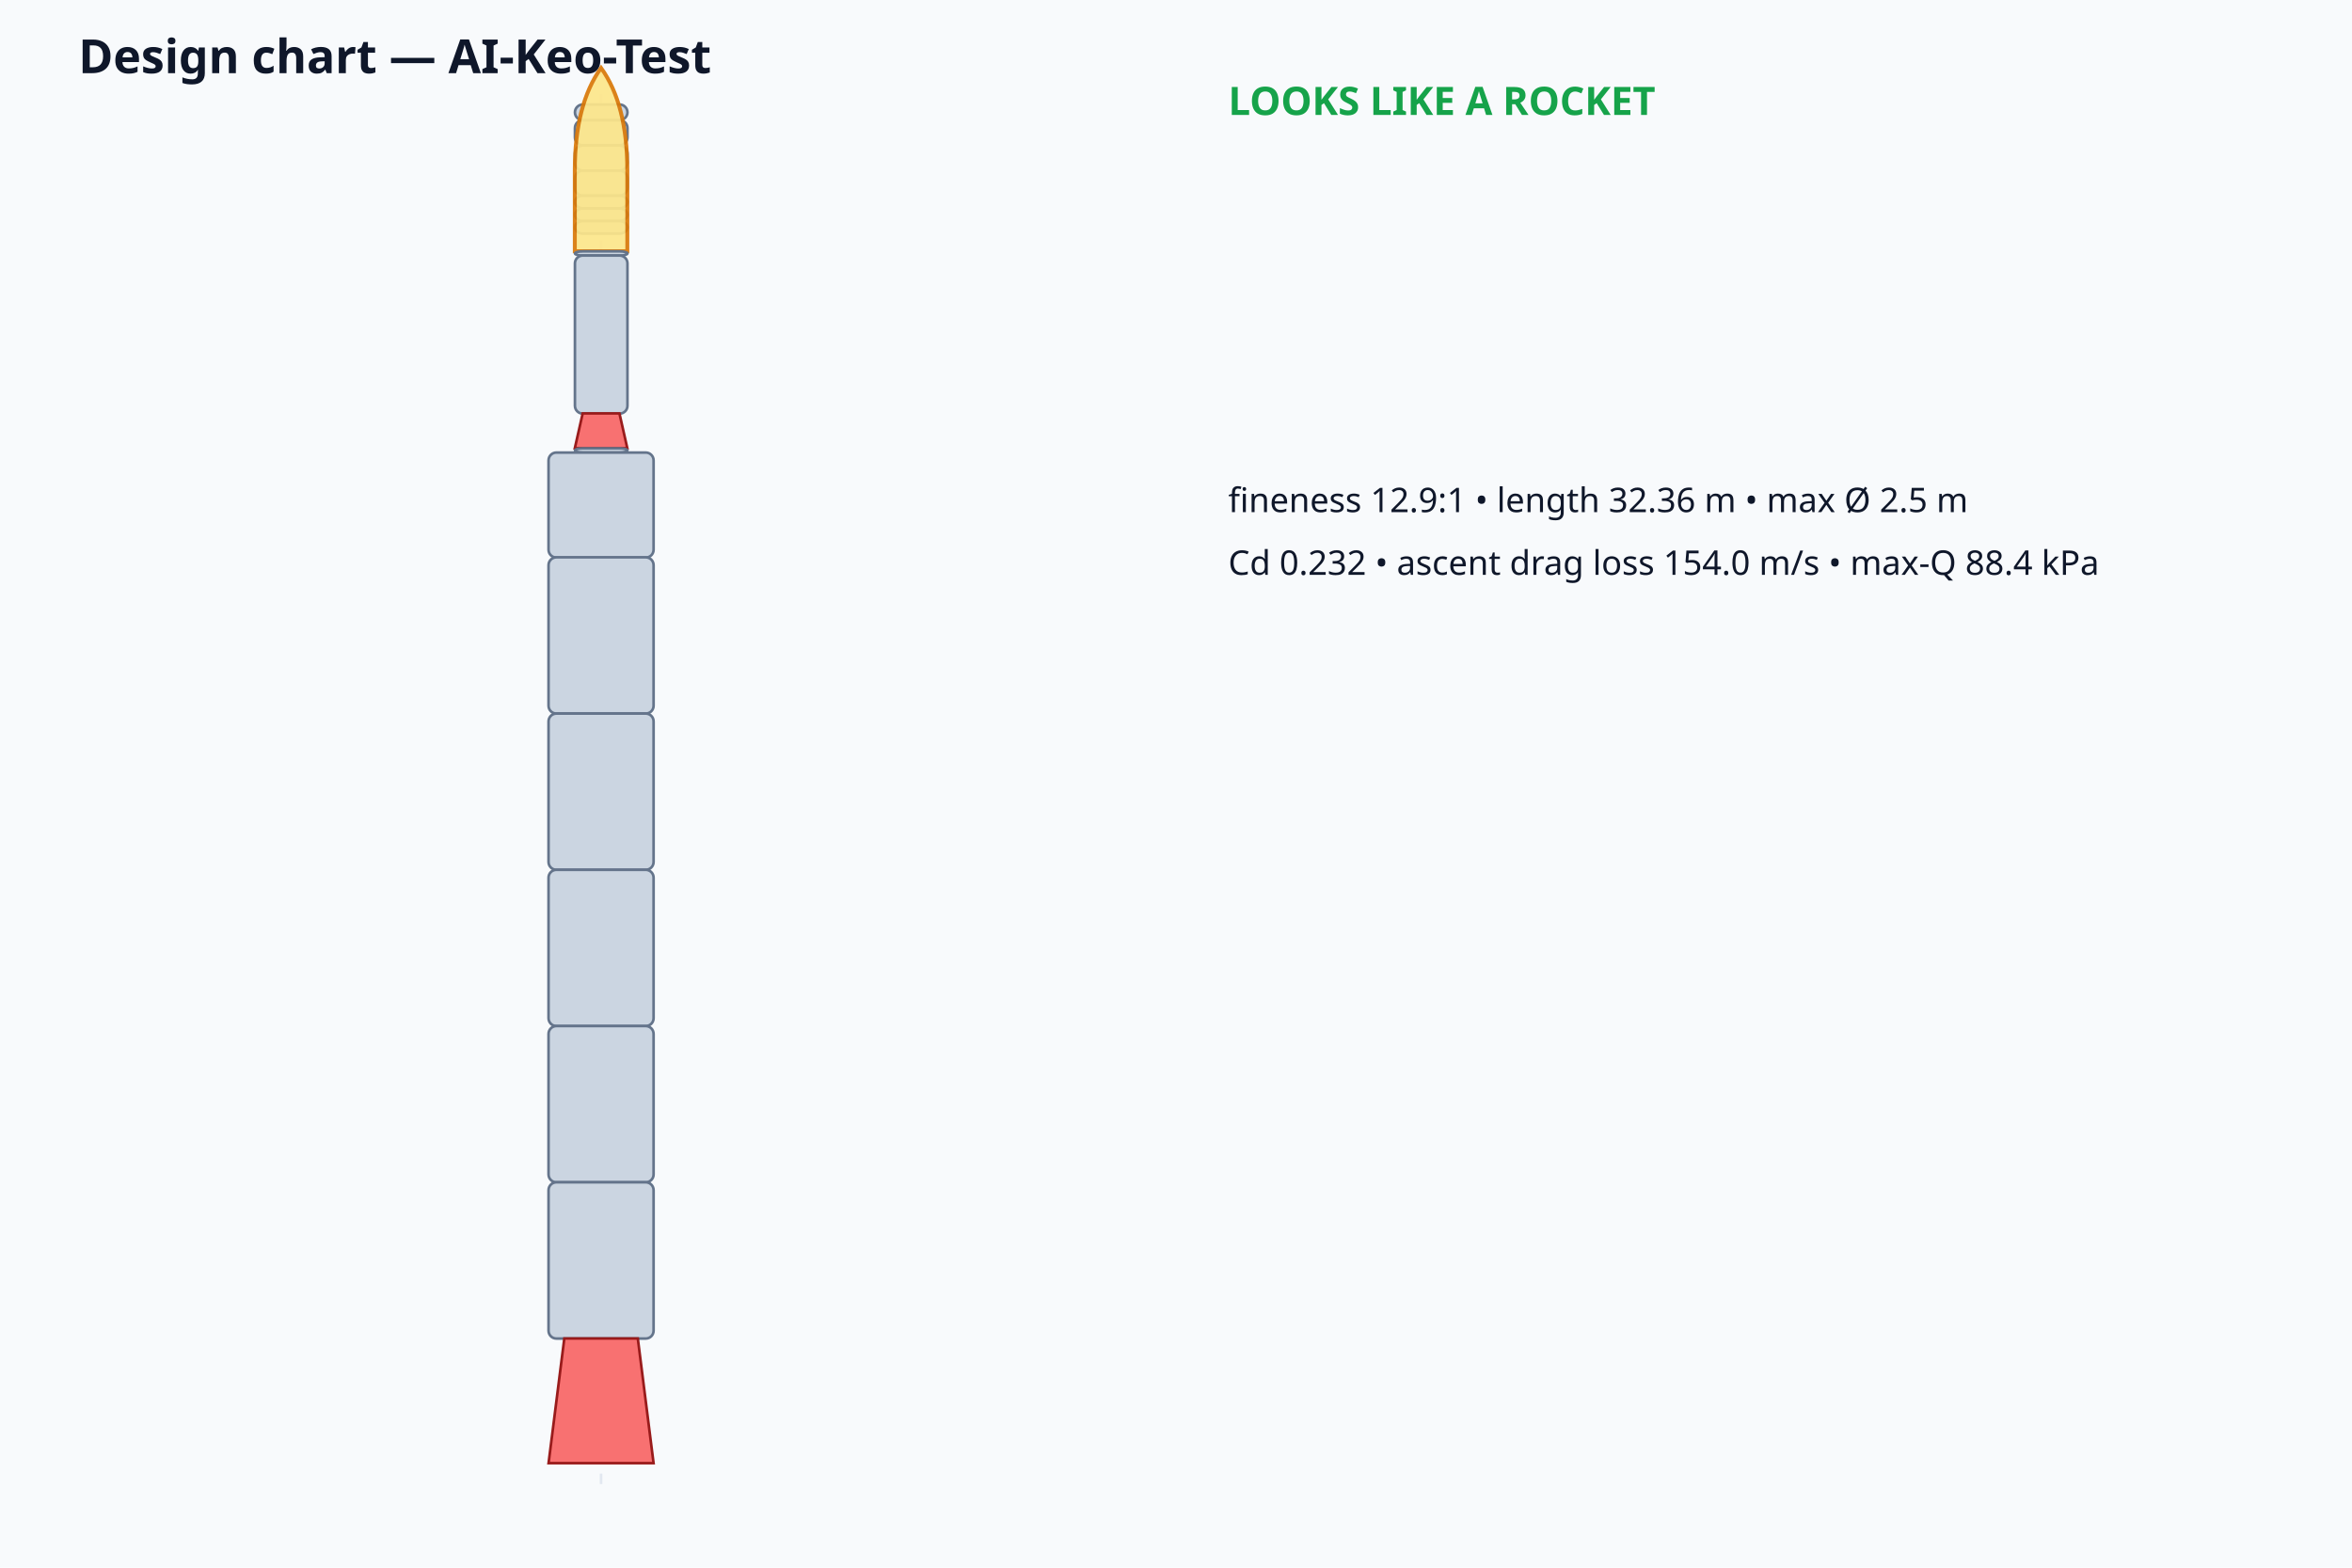
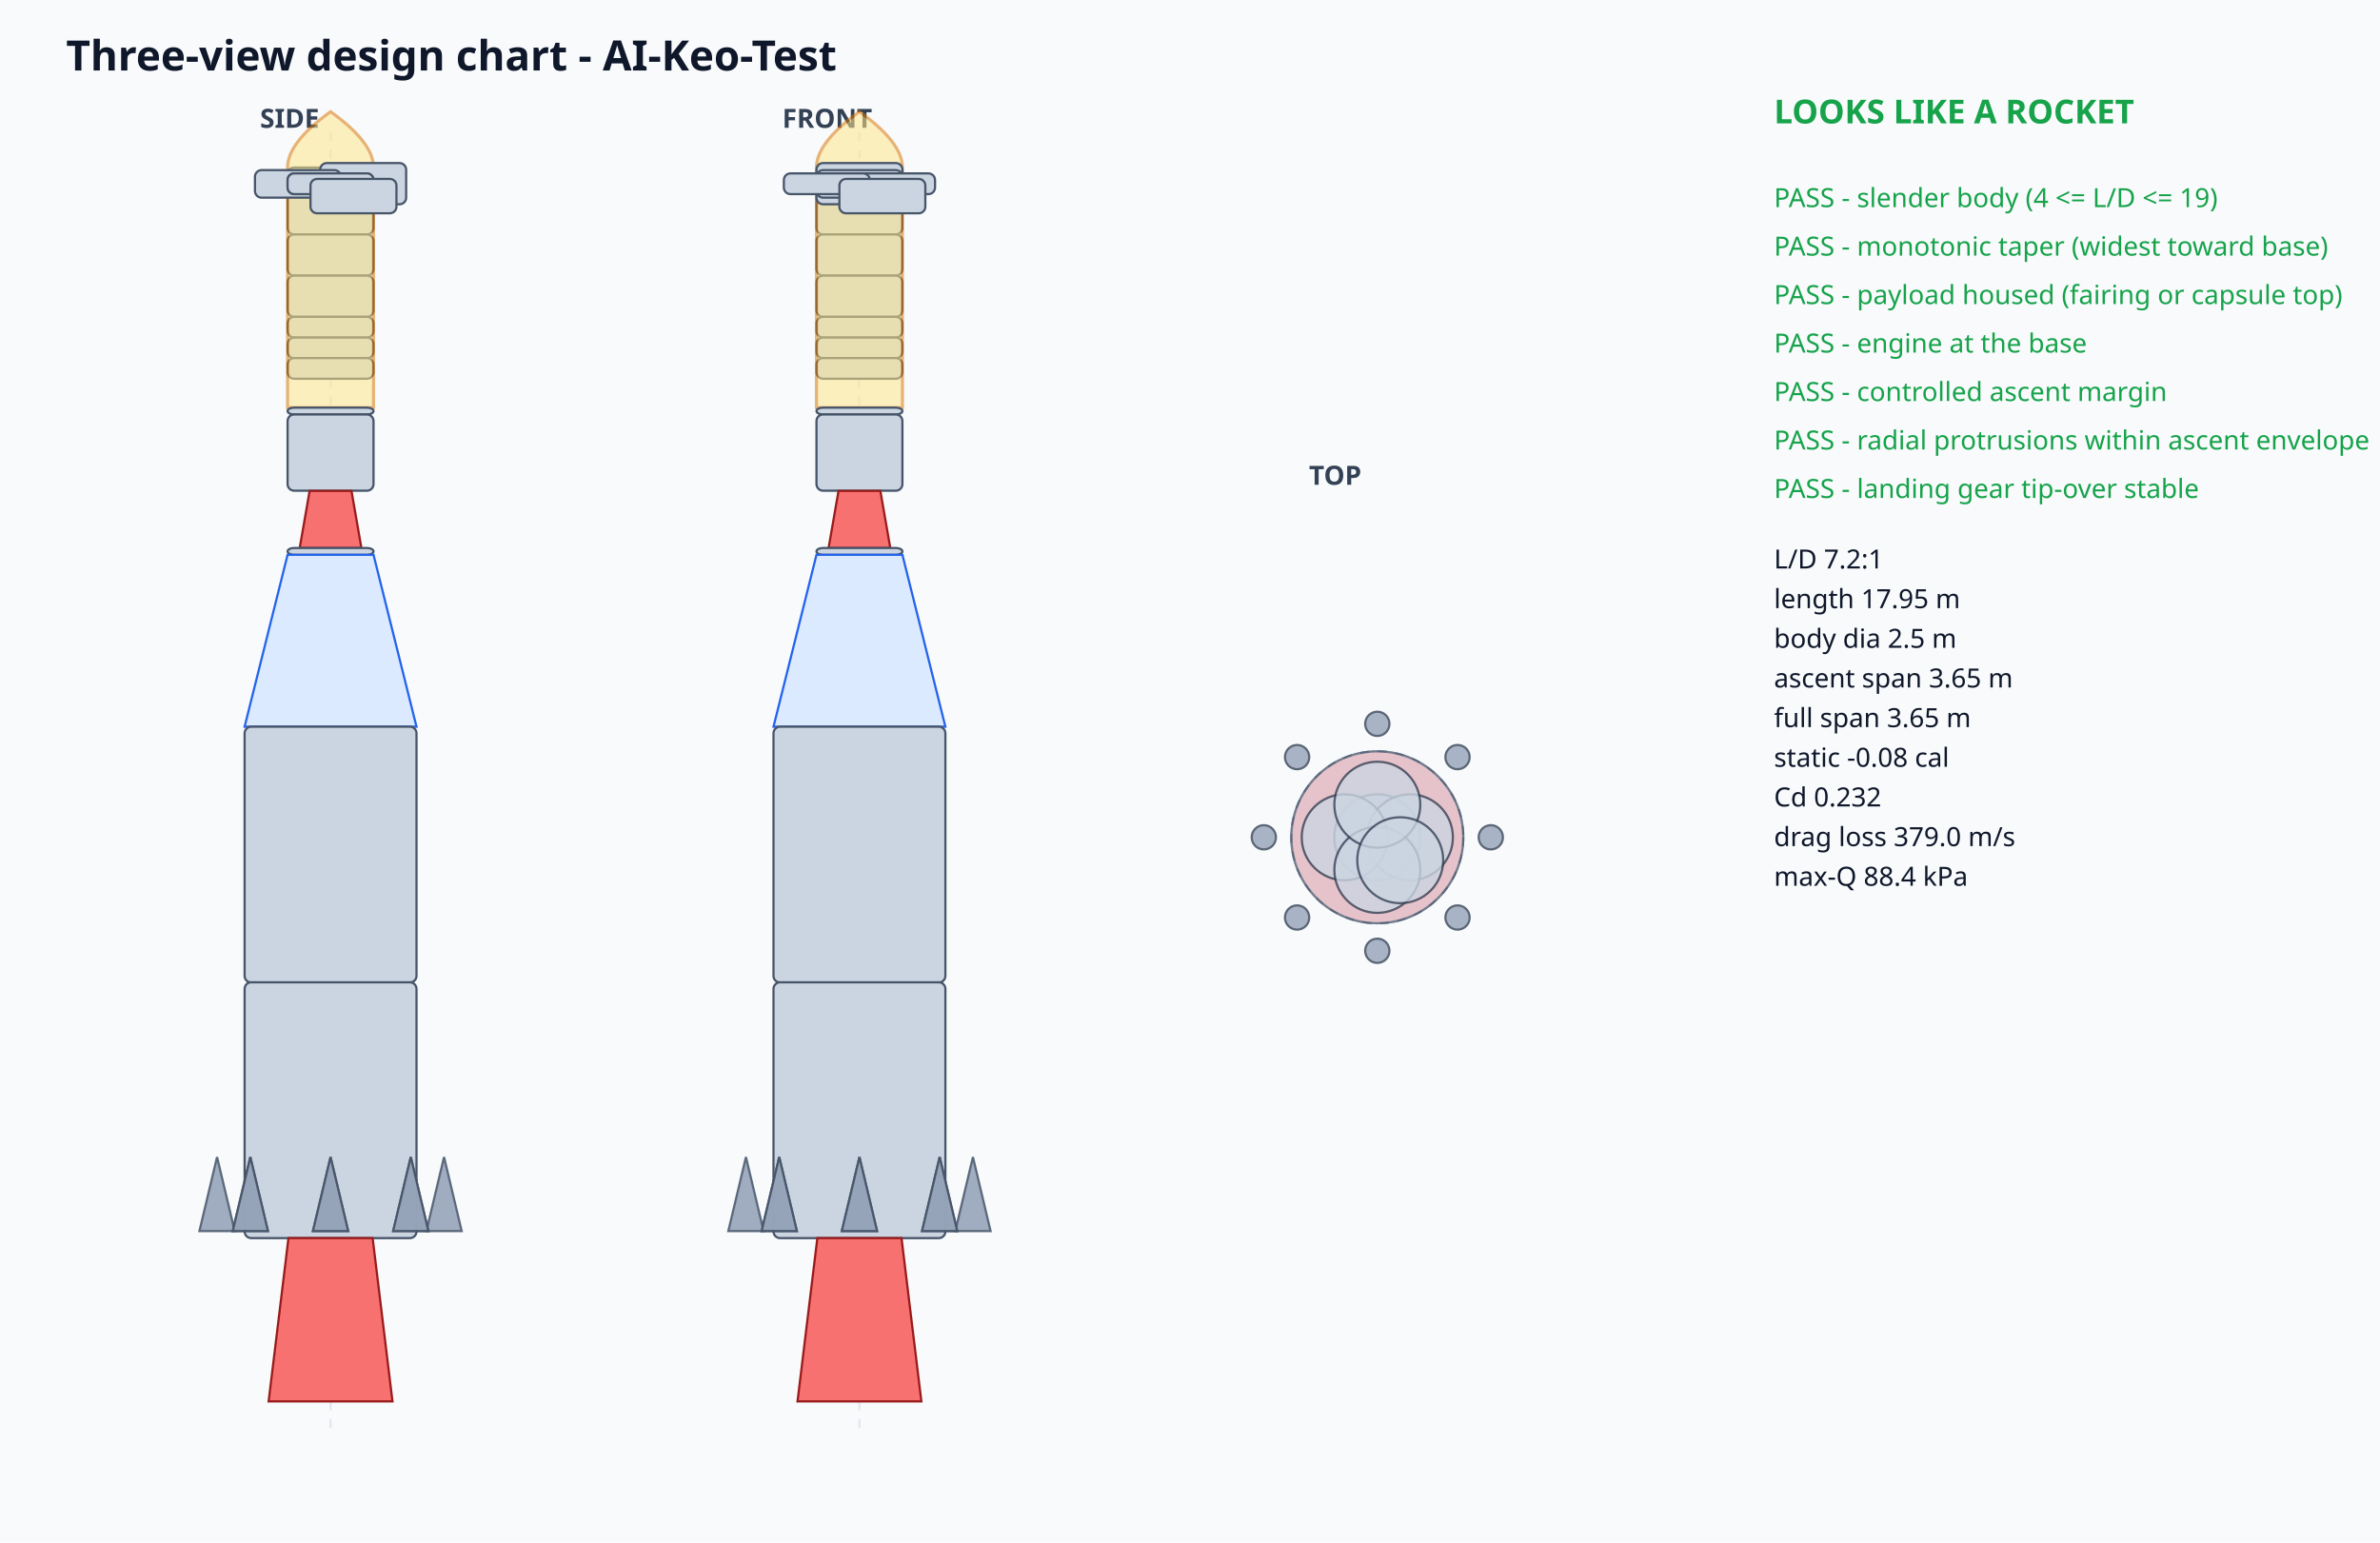
- <svg xmlns="http://www.w3.org/2000/svg" width="900" height="600" viewBox="0 0 900 600" font-family="system-ui,Segoe UI,sans-serif">
-   <rect width="900" height="600" fill="#f8fafc" />
-   <text x="30" y="28" font-size="18" font-weight="700" fill="#0f172a">Design chart — AI-Keo-Test</text>
-   <line x1="230.0" y1="36" x2="230.0" y2="572" stroke="#e2e8f0" stroke-dasharray="4 4" />
-   <rect x="220.0" y="40.0" width="20.1" height="6.0" rx="3" fill="#cbd5e1" stroke="#64748b" />
-   <rect x="220.0" y="46.0" width="20.1" height="9.6" rx="3" fill="#cbd5e1" stroke="#64748b" />
-   <rect x="220.0" y="55.7" width="20.1" height="9.6" rx="3" fill="#cbd5e1" stroke="#64748b" />
-   <rect x="220.0" y="65.3" width="20.1" height="9.6" rx="3" fill="#cbd5e1" stroke="#64748b" />
-   <rect x="220.0" y="74.9" width="20.1" height="4.8" rx="3" fill="#cbd5e1" stroke="#64748b" />
-   <rect x="220.0" y="79.8" width="20.1" height="4.8" rx="3" fill="#cbd5e1" stroke="#64748b" />
-   <rect x="220.0" y="84.6" width="20.1" height="4.8" rx="3" fill="#cbd5e1" stroke="#64748b" />
-   <path d="M 219.955 96.153 L 219.955 65.269 Q 219.955 40.0 230.0 26.0 Q 240.045 40.0 240.045 65.269 L 240.045 96.153 Z" fill="#fde68a" stroke="#d97706" stroke-width="1.5" opacity="0.92" />
-   <rect x="220.0" y="96.2" width="20.1" height="1.6" rx="3" fill="#cbd5e1" stroke="#64748b" />
-   <rect x="220.0" y="97.8" width="20.1" height="60.5" rx="3" fill="#cbd5e1" stroke="#64748b" />
-   <polygon points="222.969,158.22 237.031,158.22 240.045,171.559 219.955,171.559" fill="#f87171" stroke="#991b1b" />
-   <rect x="220.0" y="171.6" width="20.1" height="1.6" rx="3" fill="#cbd5e1" stroke="#64748b" />
-   <rect x="209.9" y="173.2" width="40.2" height="40.2" rx="3" fill="#cbd5e1" stroke="#64748b" />
-   <rect x="209.9" y="213.3" width="40.2" height="59.8" rx="3" fill="#cbd5e1" stroke="#64748b" />
-   <rect x="209.9" y="273.1" width="40.2" height="59.8" rx="3" fill="#cbd5e1" stroke="#64748b" />
-   <rect x="209.9" y="332.9" width="40.2" height="59.8" rx="3" fill="#cbd5e1" stroke="#64748b" />
-   <rect x="209.9" y="392.7" width="40.2" height="59.8" rx="3" fill="#cbd5e1" stroke="#64748b" />
-   <rect x="209.9" y="452.5" width="40.2" height="59.8" rx="3" fill="#cbd5e1" stroke="#64748b" />
-   <polygon points="215.938,512.269 244.062,512.269 250.089,560.0 209.911,560.0" fill="#f87171" stroke="#991b1b" />
-   <text x="470" y="44" font-size="15" font-weight="700" fill="#16a34a">LOOKS LIKE A ROCKET</text>
-   <text x="470" y="196" font-size="13" fill="#0f172a">fineness 12.9:1  •  length 32.36 m  •  max Ø 2.5 m</text>
-   <text x="470" y="220" font-size="13" fill="#0f172a">Cd 0.232  •  ascent drag loss 154.0 m/s  •  max-Q 88.4 kPa</text>
+ <svg xmlns="http://www.w3.org/2000/svg" width="1080" height="700" viewBox="0 0 1080 700" font-family="system-ui,Segoe UI,sans-serif">
+   <rect width="1080" height="700" fill="#f8fafc" />
+   <text x="30" y="32" font-size="19" font-weight="700" fill="#0f172a">Three-view design chart - AI-Keo-Test</text>
+   <text x="805" y="56" font-size="15" font-weight="700" fill="#16a34a">LOOKS LIKE A ROCKET</text>
+   <text x="118" y="58" font-size="12" font-weight="700" fill="#334155">SIDE</text>
+   <text x="355" y="58" font-size="12" font-weight="700" fill="#334155">FRONT</text>
+   <text x="594" y="220" font-size="12" font-weight="700" fill="#334155">TOP</text>
+   <line x1="150.0" y1="60" x2="150.0" y2="650" stroke="#e2e8f0" stroke-dasharray="4 4" />
+   <line x1="390.0" y1="60" x2="390.0" y2="650" stroke="#e2e8f0" stroke-dasharray="4 4" />
+   <circle cx="625.0" cy="380.0" r="39.0" fill="none" stroke="#94a3b8" stroke-dasharray="4 4" />
+   <rect x="130.5" y="76.0" width="39.0" height="11.7" rx="3" fill="#cbd5e1" stroke="#475569" />
+   <rect x="130.5" y="87.7" width="39.0" height="18.7" rx="3" fill="#cbd5e1" stroke="#475569" />
+   <rect x="130.5" y="106.4" width="39.0" height="18.7" rx="3" fill="#cbd5e1" stroke="#475569" />
+   <rect x="130.5" y="125.1" width="39.0" height="18.7" rx="3" fill="#cbd5e1" stroke="#475569" />
+   <rect x="130.5" y="143.8" width="39.0" height="9.4" rx="3" fill="#cbd5e1" stroke="#475569" />
+   <rect x="130.5" y="153.2" width="39.0" height="9.4" rx="3" fill="#cbd5e1" stroke="#475569" />
+   <rect x="130.5" y="162.5" width="39.0" height="9.4" rx="3" fill="#cbd5e1" stroke="#475569" />
+   <path d="M 130.5 185.0 L 130.5 76.0 Q 130.5 64.7 150.0 50.7 Q 169.5 64.7 169.5 76.0 L 169.5 185.0 Z" fill="#fde68a" stroke="#d97706" stroke-width="1.4" opacity="0.55" />
+   <rect x="130.5" y="185.0" width="39.0" height="3.1" rx="3" fill="#cbd5e1" stroke="#475569" />
+   <rect x="130.5" y="188.1" width="39.0" height="34.6" rx="3" fill="#cbd5e1" stroke="#475569" />
+   <polygon points="140.5,222.8 159.5,222.8 164.0,248.7 136.0,248.7" fill="#f87171" stroke="#991b1b" />
+   <rect x="130.5" y="248.7" width="39.0" height="3.1" rx="3" fill="#cbd5e1" stroke="#475569" />
+   <polygon points="130.5,251.8 169.5,251.8 189.0,329.8 111.0,329.8" fill="#dbeafe" stroke="#2563eb" />
+   <rect x="111.0" y="329.8" width="78.0" height="116.1" rx="3" fill="#cbd5e1" stroke="#475569" />
+   <rect x="111.0" y="445.8" width="78.0" height="116.1" rx="3" fill="#cbd5e1" stroke="#475569" />
+   <polygon points="130.9,561.9 169.1,561.9 178.1,636.0 121.9,636.0" fill="#f87171" stroke="#991b1b" />
+   <rect x="145.3" y="74.0" width="39.0" height="18.7" rx="3" fill="#cbd5e1" stroke="#475569" />
+   <rect x="115.7" y="77.2" width="39.0" height="12.5" rx="3" fill="#cbd5e1" stroke="#475569" />
+   <rect x="130.5" y="78.7" width="39.0" height="9.4" rx="3" fill="#cbd5e1" stroke="#475569" />
+   <rect x="130.5" y="78.7" width="39.0" height="9.4" rx="3" fill="#cbd5e1" stroke="#475569" />
+   <rect x="140.9" y="81.2" width="39.0" height="15.6" rx="3" fill="#cbd5e1" stroke="#475569" />
+   <polygon points="201.5,525.1 193.5,558.7 209.5,558.7" fill="#94a3b8" stroke="#475569" opacity="0.88" />
+   <polygon points="186.4,525.1 178.4,558.7 194.4,558.7" fill="#94a3b8" stroke="#475569" opacity="0.88" />
+   <polygon points="150.0,525.1 142.0,558.7 158.0,558.7" fill="#94a3b8" stroke="#475569" opacity="0.88" />
+   <polygon points="113.6,525.1 105.6,558.7 121.6,558.7" fill="#94a3b8" stroke="#475569" opacity="0.88" />
+   <polygon points="98.5,525.1 90.5,558.7 106.5,558.7" fill="#94a3b8" stroke="#475569" opacity="0.88" />
+   <polygon points="113.6,525.1 105.6,558.7 121.6,558.7" fill="#94a3b8" stroke="#475569" opacity="0.88" />
+   <polygon points="150.0,525.1 142.0,558.7 158.0,558.7" fill="#94a3b8" stroke="#475569" opacity="0.88" />
+   <polygon points="186.4,525.1 178.4,558.7 194.4,558.7" fill="#94a3b8" stroke="#475569" opacity="0.88" />
+   <rect x="370.5" y="76.0" width="39.0" height="11.7" rx="3" fill="#cbd5e1" stroke="#475569" />
+   <rect x="370.5" y="87.7" width="39.0" height="18.7" rx="3" fill="#cbd5e1" stroke="#475569" />
+   <rect x="370.5" y="106.4" width="39.0" height="18.7" rx="3" fill="#cbd5e1" stroke="#475569" />
+   <rect x="370.5" y="125.1" width="39.0" height="18.7" rx="3" fill="#cbd5e1" stroke="#475569" />
+   <rect x="370.5" y="143.8" width="39.0" height="9.4" rx="3" fill="#cbd5e1" stroke="#475569" />
+   <rect x="370.5" y="153.2" width="39.0" height="9.4" rx="3" fill="#cbd5e1" stroke="#475569" />
+   <rect x="370.5" y="162.5" width="39.0" height="9.4" rx="3" fill="#cbd5e1" stroke="#475569" />
+   <path d="M 370.5 185.0 L 370.5 76.0 Q 370.5 64.7 390.0 50.7 Q 409.5 64.7 409.5 76.0 L 409.5 185.0 Z" fill="#fde68a" stroke="#d97706" stroke-width="1.4" opacity="0.55" />
+   <rect x="370.5" y="185.0" width="39.0" height="3.1" rx="3" fill="#cbd5e1" stroke="#475569" />
+   <rect x="370.5" y="188.1" width="39.0" height="34.6" rx="3" fill="#cbd5e1" stroke="#475569" />
+   <polygon points="380.5,222.8 399.5,222.8 404.0,248.7 376.0,248.7" fill="#f87171" stroke="#991b1b" />
+   <rect x="370.5" y="248.7" width="39.0" height="3.1" rx="3" fill="#cbd5e1" stroke="#475569" />
+   <polygon points="370.5,251.8 409.5,251.8 429.0,329.8 351.0,329.8" fill="#dbeafe" stroke="#2563eb" />
+   <rect x="351.0" y="329.8" width="78.0" height="116.1" rx="3" fill="#cbd5e1" stroke="#475569" />
+   <rect x="351.0" y="445.8" width="78.0" height="116.1" rx="3" fill="#cbd5e1" stroke="#475569" />
+   <polygon points="370.9,561.9 409.1,561.9 418.1,636.0 361.9,636.0" fill="#f87171" stroke="#991b1b" />
+   <rect x="370.5" y="74.0" width="39.0" height="18.7" rx="3" fill="#cbd5e1" stroke="#475569" />
+   <rect x="370.5" y="77.2" width="39.0" height="12.5" rx="3" fill="#cbd5e1" stroke="#475569" />
+   <rect x="385.3" y="78.7" width="39.0" height="9.4" rx="3" fill="#cbd5e1" stroke="#475569" />
+   <rect x="355.7" y="78.7" width="39.0" height="9.4" rx="3" fill="#cbd5e1" stroke="#475569" />
+   <rect x="380.9" y="81.2" width="39.0" height="15.6" rx="3" fill="#cbd5e1" stroke="#475569" />
+   <polygon points="390.0,525.1 382.0,558.7 398.0,558.7" fill="#94a3b8" stroke="#475569" opacity="0.88" />
+   <polygon points="426.4,525.1 418.4,558.7 434.4,558.7" fill="#94a3b8" stroke="#475569" opacity="0.88" />
+   <polygon points="441.5,525.1 433.5,558.7 449.5,558.7" fill="#94a3b8" stroke="#475569" opacity="0.88" />
+   <polygon points="426.4,525.1 418.4,558.7 434.4,558.7" fill="#94a3b8" stroke="#475569" opacity="0.88" />
+   <polygon points="390.0,525.1 382.0,558.7 398.0,558.7" fill="#94a3b8" stroke="#475569" opacity="0.88" />
+   <polygon points="353.6,525.1 345.6,558.7 361.6,558.7" fill="#94a3b8" stroke="#475569" opacity="0.88" />
+   <polygon points="338.5,525.1 330.5,558.7 346.5,558.7" fill="#94a3b8" stroke="#475569" opacity="0.88" />
+   <polygon points="353.6,525.1 345.6,558.7 361.6,558.7" fill="#94a3b8" stroke="#475569" opacity="0.88" />
+   <circle cx="625.0" cy="380.0" r="39.0" fill="#dbeafe" stroke="#475569" opacity="0.30" />
+   <circle cx="625.0" cy="380.0" r="39.0" fill="#cbd5e1" stroke="#475569" opacity="0.30" />
+   <circle cx="625.0" cy="380.0" r="39.0" fill="#cbd5e1" stroke="#475569" opacity="0.30" />
+   <circle cx="625.0" cy="380.0" r="39.0" fill="#f87171" stroke="#475569" opacity="0.30" />
+   <circle cx="625.0" cy="380.0" r="19.5" fill="#cbd5e1" stroke="#475569" opacity="0.30" />
+   <circle cx="625.0" cy="380.0" r="19.5" fill="#cbd5e1" stroke="#475569" opacity="0.30" />
+   <circle cx="625.0" cy="380.0" r="19.5" fill="#cbd5e1" stroke="#475569" opacity="0.30" />
+   <circle cx="625.0" cy="380.0" r="19.5" fill="#cbd5e1" stroke="#475569" opacity="0.30" />
+   <circle cx="639.8" cy="380.0" r="19.5" fill="#cbd5e1" stroke="#334155" opacity="0.80" />
+   <circle cx="610.2" cy="380.0" r="19.5" fill="#cbd5e1" stroke="#334155" opacity="0.80" />
+   <circle cx="625.0" cy="394.8" r="19.5" fill="#cbd5e1" stroke="#334155" opacity="0.80" />
+   <circle cx="625.0" cy="365.2" r="19.5" fill="#cbd5e1" stroke="#334155" opacity="0.80" />
+   <circle cx="635.4" cy="390.4" r="19.5" fill="#cbd5e1" stroke="#334155" opacity="0.80" />
+   <circle cx="676.5" cy="380.0" r="5.5" fill="#94a3b8" stroke="#334155" opacity="0.80" />
+   <circle cx="661.4" cy="416.4" r="5.5" fill="#94a3b8" stroke="#334155" opacity="0.80" />
+   <circle cx="625.0" cy="431.5" r="5.5" fill="#94a3b8" stroke="#334155" opacity="0.80" />
+   <circle cx="588.6" cy="416.4" r="5.5" fill="#94a3b8" stroke="#334155" opacity="0.80" />
+   <circle cx="573.5" cy="380.0" r="5.5" fill="#94a3b8" stroke="#334155" opacity="0.80" />
+   <circle cx="588.6" cy="343.6" r="5.5" fill="#94a3b8" stroke="#334155" opacity="0.80" />
+   <circle cx="625.0" cy="328.5" r="5.5" fill="#94a3b8" stroke="#334155" opacity="0.80" />
+   <circle cx="661.4" cy="343.6" r="5.5" fill="#94a3b8" stroke="#334155" opacity="0.80" />
+   <text x="805" y="94" font-size="12" fill="#16a34a">PASS - slender body (4 &lt;= L/D &lt;= 19)</text>
+   <text x="805" y="116" font-size="12" fill="#16a34a">PASS - monotonic taper (widest toward base)</text>
+   <text x="805" y="138" font-size="12" fill="#16a34a">PASS - payload housed (fairing or capsule top)</text>
+   <text x="805" y="160" font-size="12" fill="#16a34a">PASS - engine at the base</text>
+   <text x="805" y="182" font-size="12" fill="#16a34a">PASS - controlled ascent margin</text>
+   <text x="805" y="204" font-size="12" fill="#16a34a">PASS - radial protrusions within ascent envelope</text>
+   <text x="805" y="226" font-size="12" fill="#16a34a">PASS - landing gear tip-over stable</text>
+   <text x="805" y="258" font-size="12" fill="#0f172a">L/D 7.2:1</text>
+   <text x="805" y="276" font-size="12" fill="#0f172a">length 17.95 m</text>
+   <text x="805" y="294" font-size="12" fill="#0f172a">body dia 2.5 m</text>
+   <text x="805" y="312" font-size="12" fill="#0f172a">ascent span 3.65 m</text>
+   <text x="805" y="330" font-size="12" fill="#0f172a">full span 3.65 m</text>
+   <text x="805" y="348" font-size="12" fill="#0f172a">static -0.08 cal</text>
+   <text x="805" y="366" font-size="12" fill="#0f172a">Cd 0.232</text>
+   <text x="805" y="384" font-size="12" fill="#0f172a">drag loss 379.0 m/s</text>
+   <text x="805" y="402" font-size="12" fill="#0f172a">max-Q 88.4 kPa</text>
</svg>
